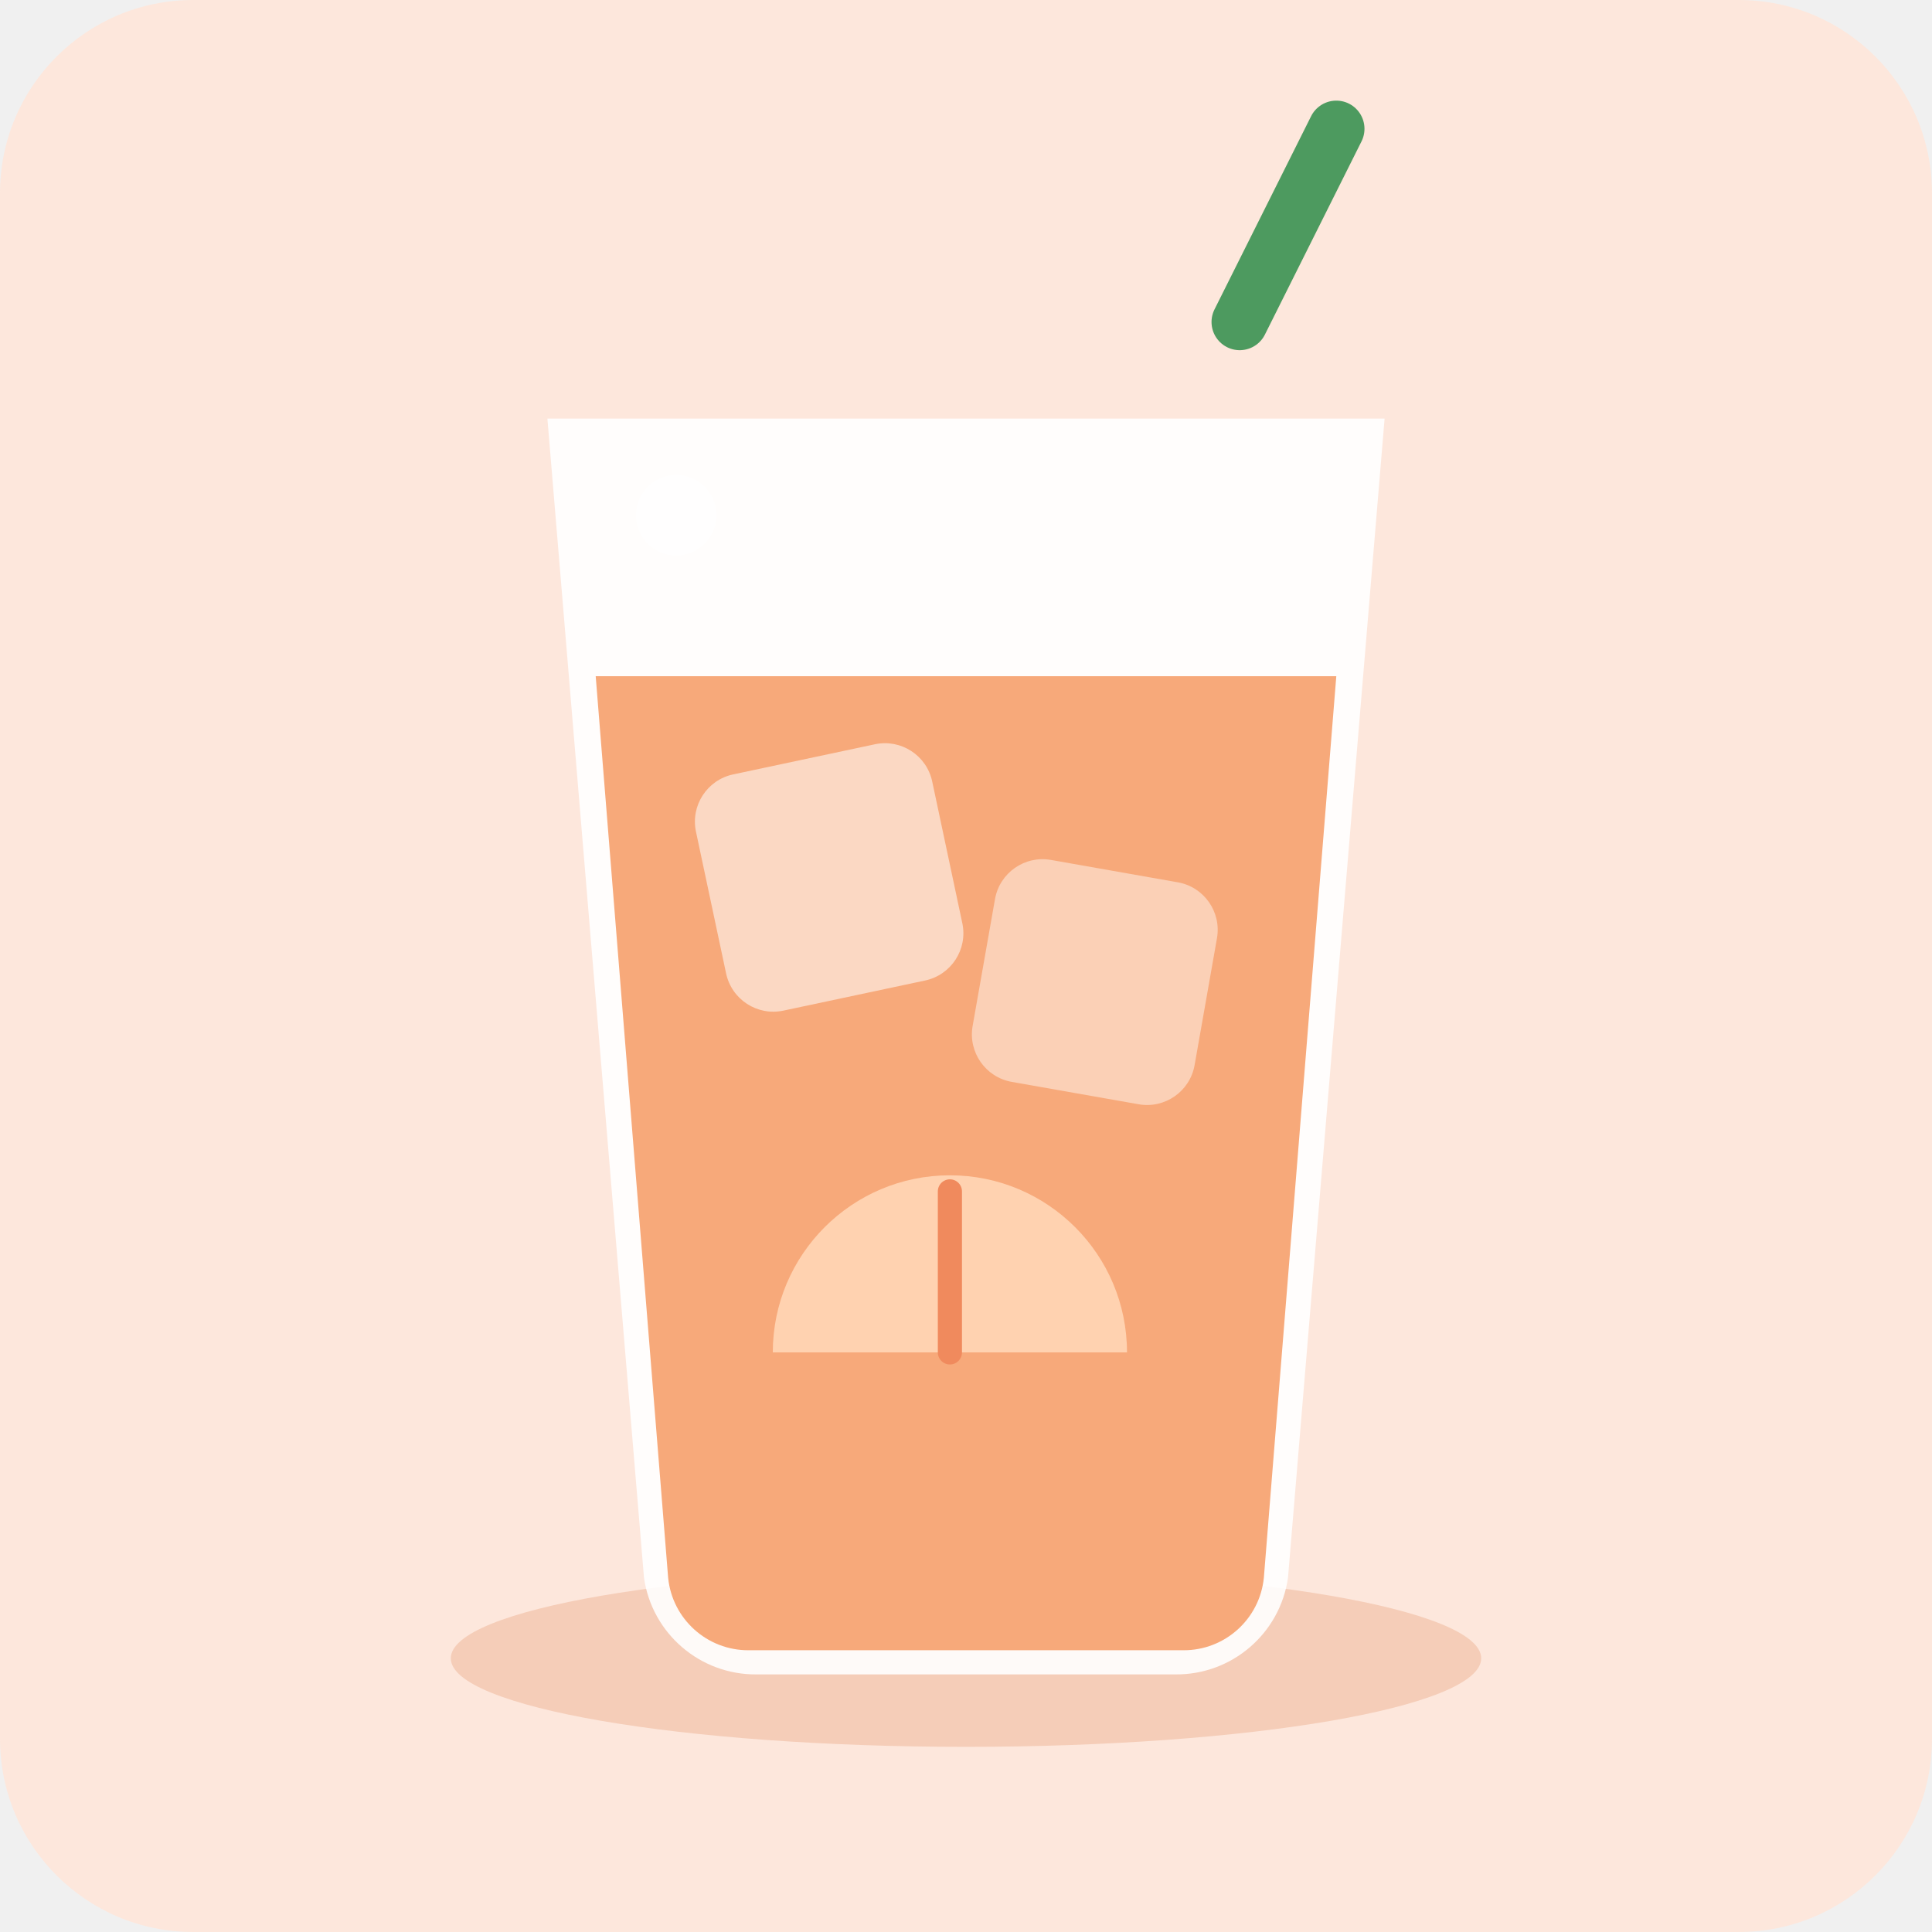
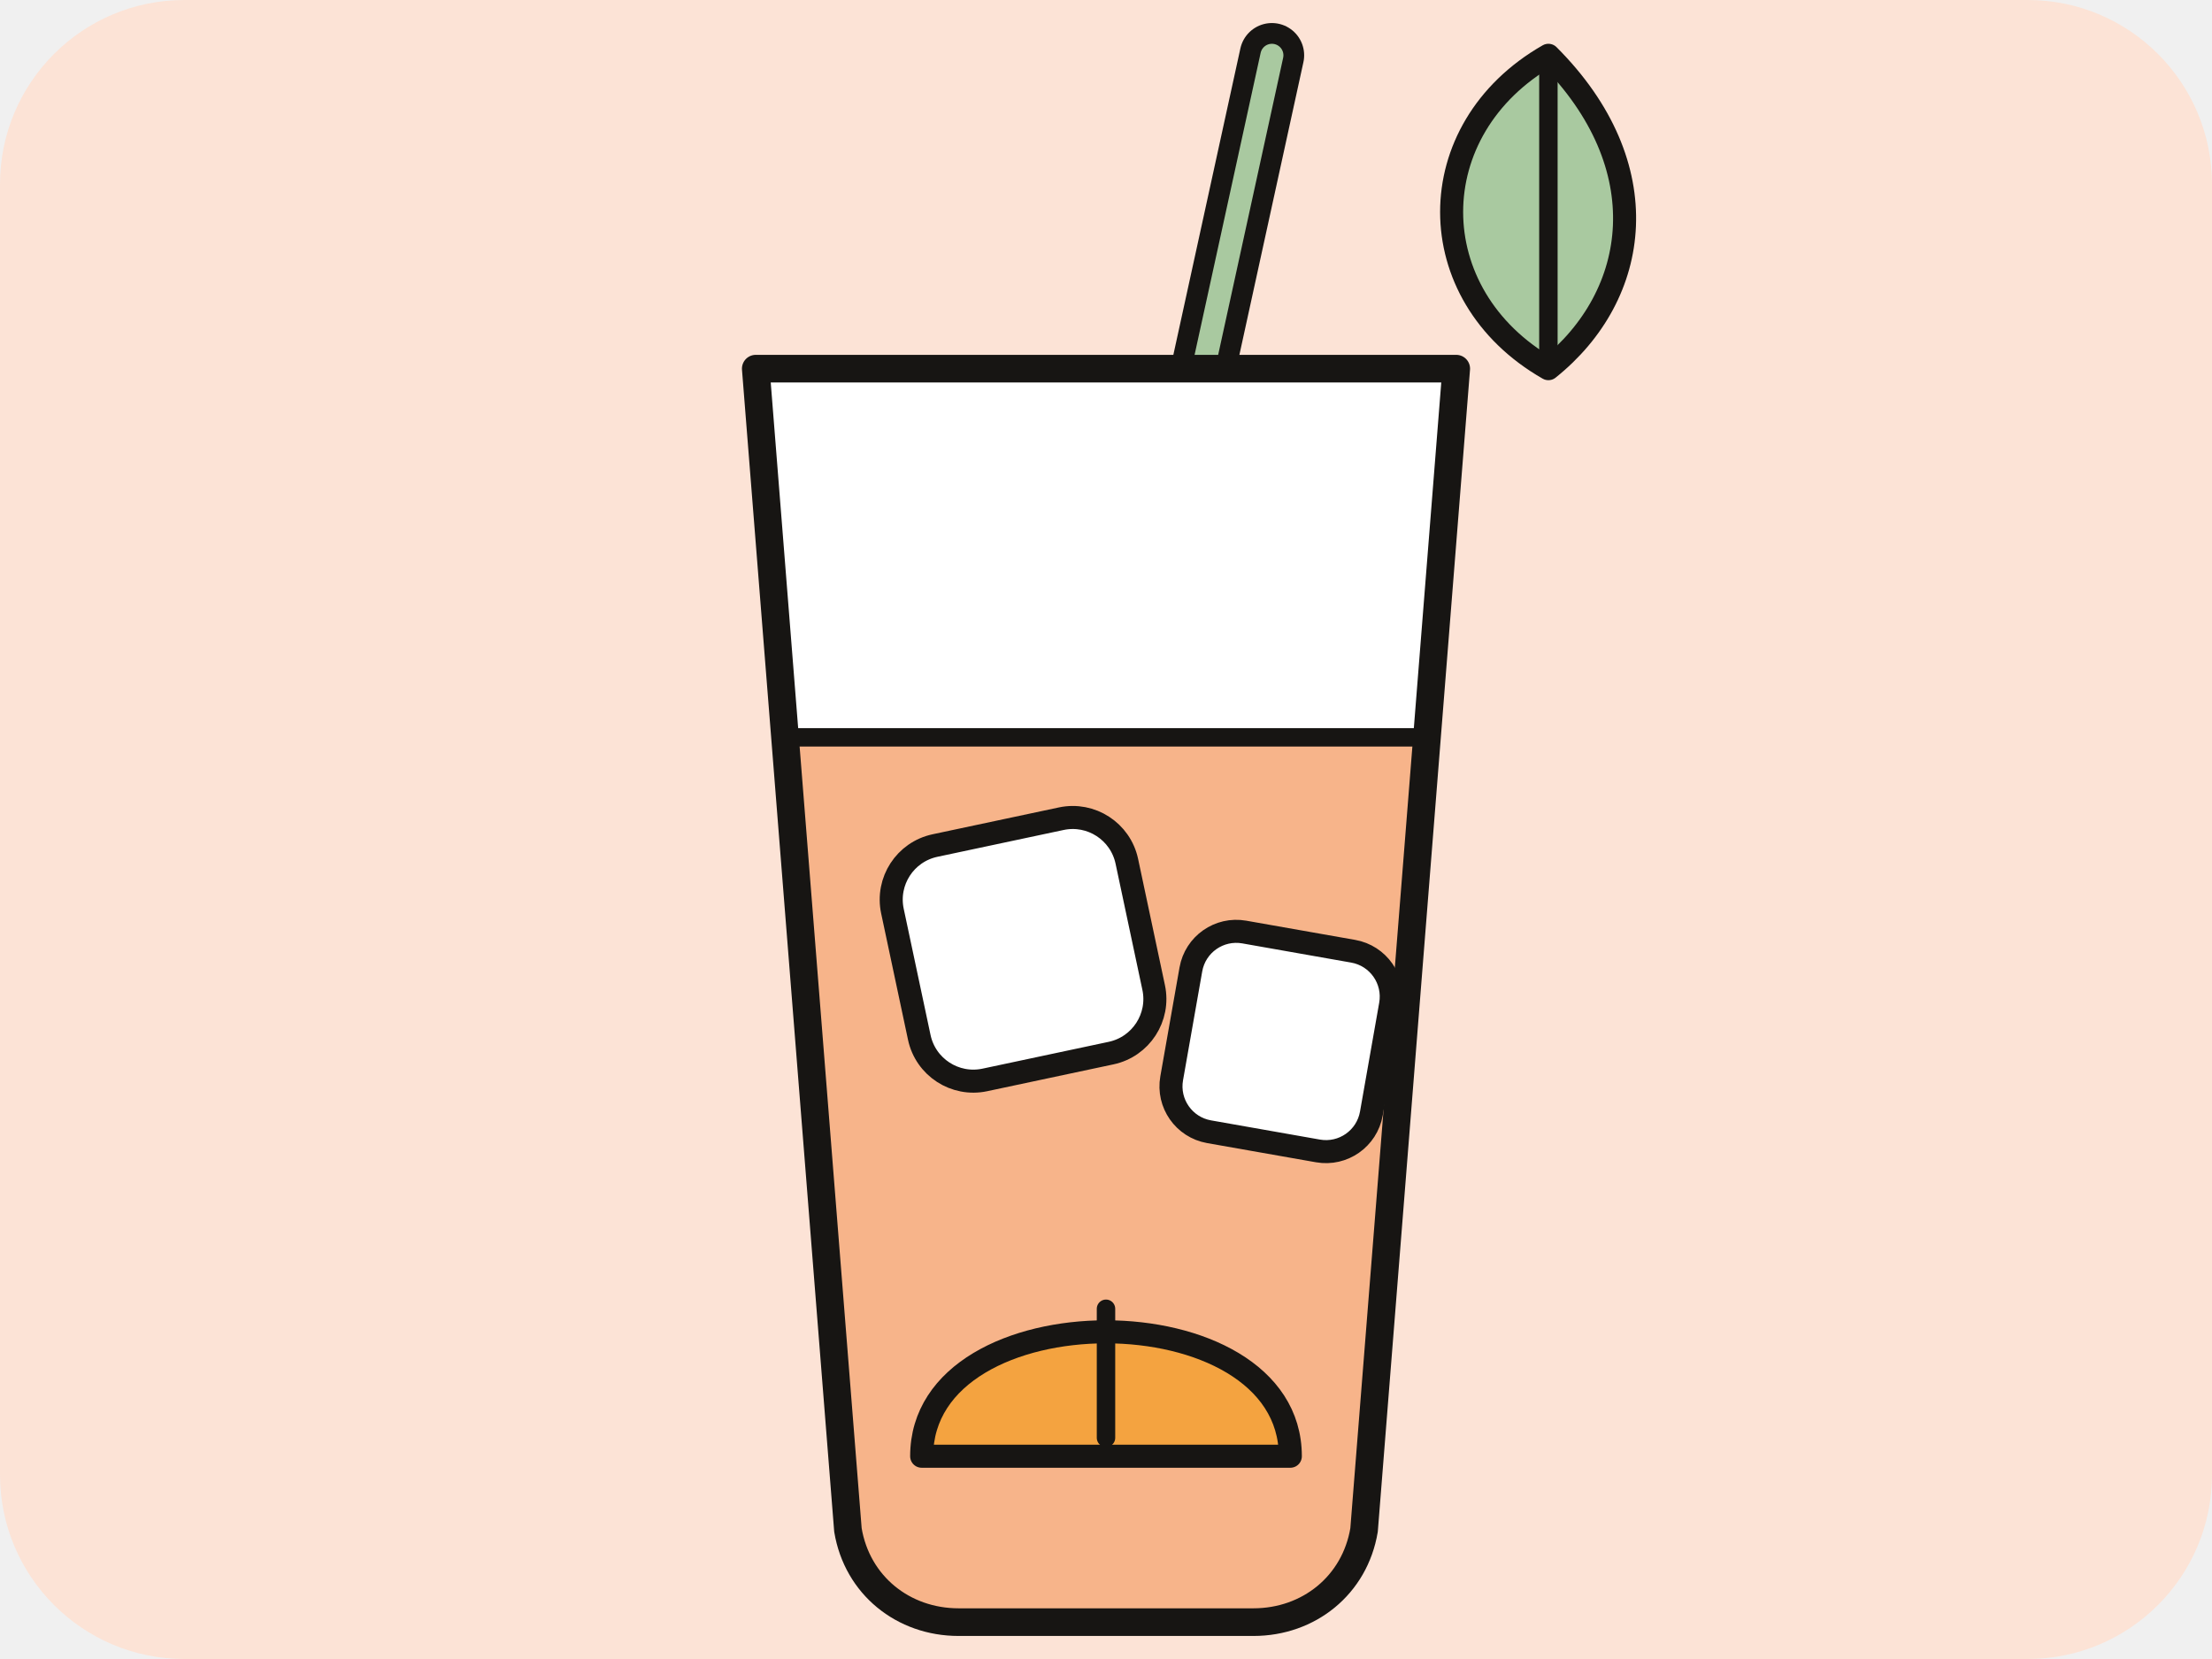
- <svg xmlns="http://www.w3.org/2000/svg" viewBox="0 0 240 240" role="img" aria-labelledby="t">
-   <rect width="240" height="240" rx="24" fill="#fde7dc" />
-   <ellipse cx="120" cy="206" rx="64" ry="11" fill="#f5cdb8" />
-   <path d="M154 40l12-24" stroke="#4d9a5f" stroke-width="7" stroke-linecap="round" />
-   <path d="M68 52h104l-12 144a14 14 0 0 1-14 12h-52a14 14 0 0 1-14-12z" fill="#fff" opacity=".9" />
-   <path d="M74 84h92l-9 112a10 10 0 0 1-10 9h-54a10 10 0 0 1-10-9z" fill="#f7a97a" />
-   <rect x="88" y="94" width="30" height="30" rx="6" fill="#fff" opacity=".55" transform="rotate(-12 103 109)" />
-   <rect x="122" y="108" width="28" height="28" rx="6" fill="#fff" opacity=".45" transform="rotate(10 136 122)" />
-   <path d="M96 168a22 22 0 1 1 44 0z" fill="#ffd2b0" />
-   <path d="M118 148v20" stroke="#f08a5d" stroke-width="3" stroke-linecap="round" />
-   <circle cx="84" cy="64" r="5" fill="#fff" opacity=".6" />
+ <svg xmlns="http://www.w3.org/2000/svg" viewBox="0 0 240 180" role="img" aria-labelledby="t">
+   <rect width="240" height="180" rx="20" fill="#FCE3D6" />
+   <g transform="translate(20 0)">
+     <g stroke="#171513" stroke-linecap="round" stroke-linejoin="round">
+       <path d="M118 6 L104 70" fill="none" stroke-width="7" />
+       <path d="M118 6 L104 70" fill="none" stroke="#A9C9A0" stroke-width="2.5" />
+       <path d="M62 40 L138 40 L128 166 C127 172 122 176 116 176 L84 176 C78 176 73 172 72 166 Z" fill="#FFFFFF" stroke="none" />
+       <path d="M65.5 80 L134.5 80 L128 166 C127 172 122 176 116 176 L84 176 C78 176 73 172 72 166 Z" fill="#F7B48A" stroke="none" />
+       <path d="M65.5 80 L134.5 80" fill="none" stroke-width="2" />
+       <rect x="78" y="90" width="26" height="26" rx="6" transform="rotate(-12 91 103)" fill="#FFFFFF" stroke-width="2.5" />
+       <rect x="108" y="102" width="22" height="22" rx="5" transform="rotate(10 119 113)" fill="#FFFFFF" stroke-width="2.5" />
+       <path d="M80 158 C80 140 120 140 120 158 Z" fill="#F4A340" stroke-width="2.5" />
+       <path d="M100 142 L100 156" fill="none" stroke-width="2" />
+       <path d="M62 40 L138 40 L128 166 C127 172 122 176 116 176 L84 176 C78 176 73 172 72 166 Z" fill="none" stroke-width="3" />
+       <path d="M148 40 C134 32 134 14 148 6 C160 18 158 32 148 40 Z" fill="#A9C9A0" stroke-width="2.5" />
+       <path d="M148 40 C148 28 148 18 148 8" fill="none" stroke-width="2" />
+     </g>
+   </g>
</svg>
